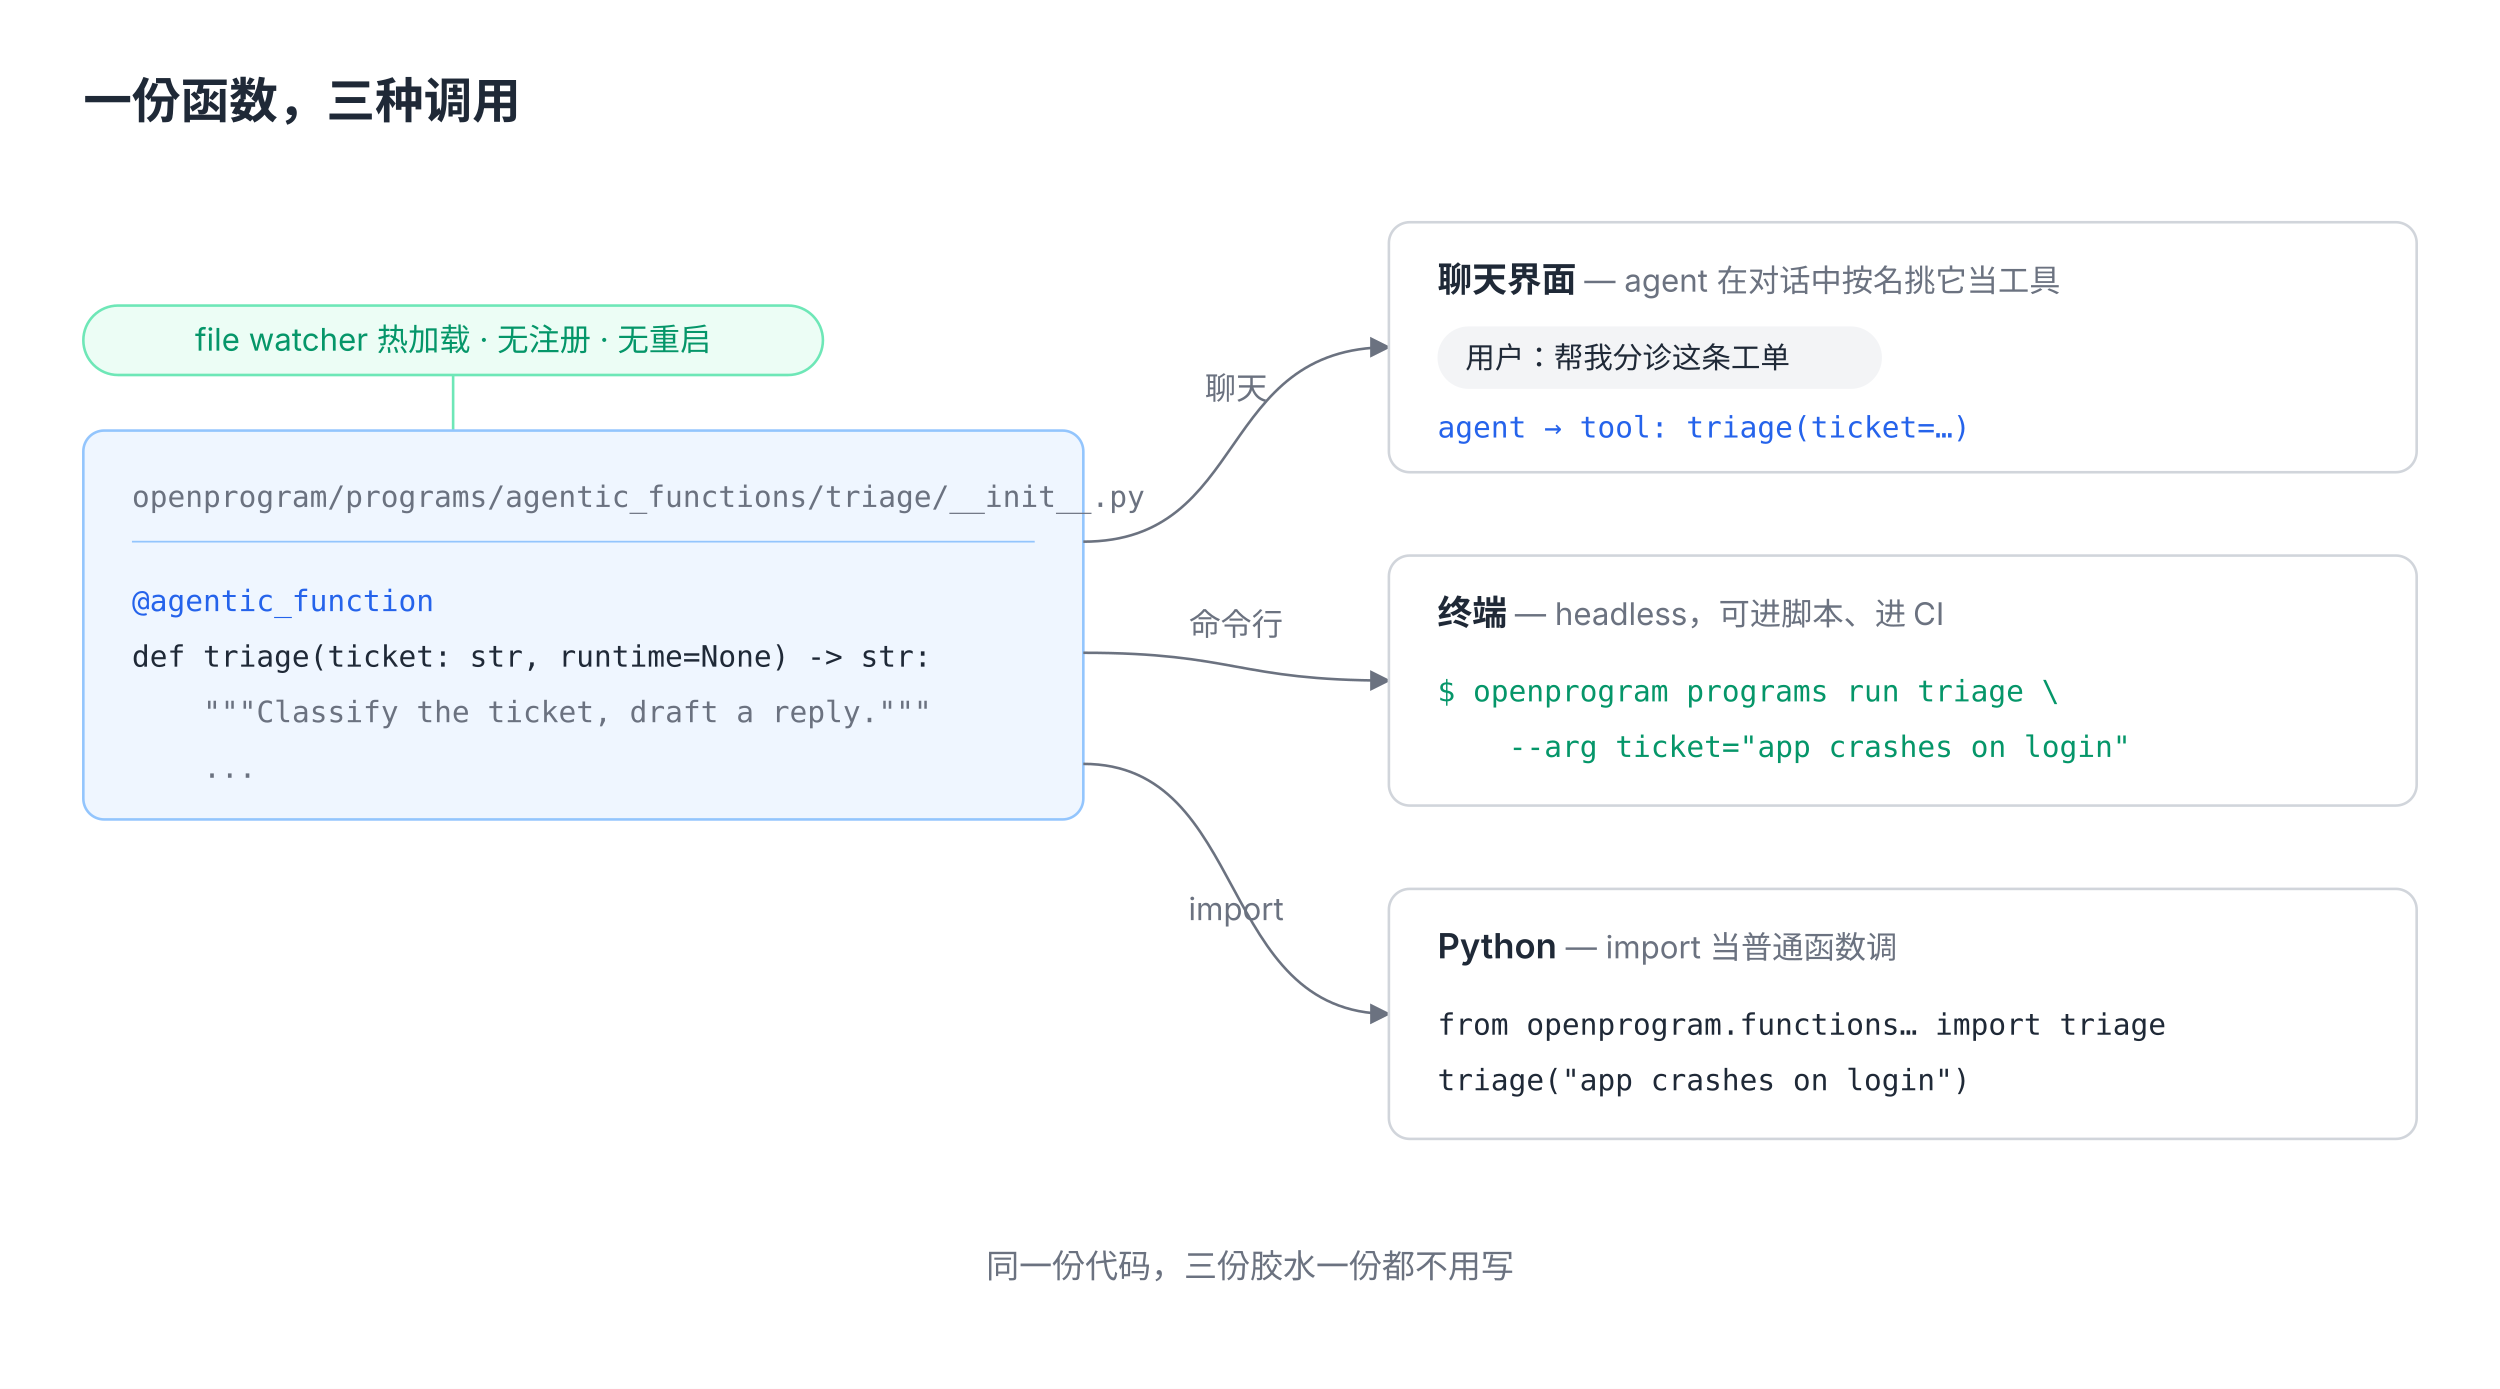
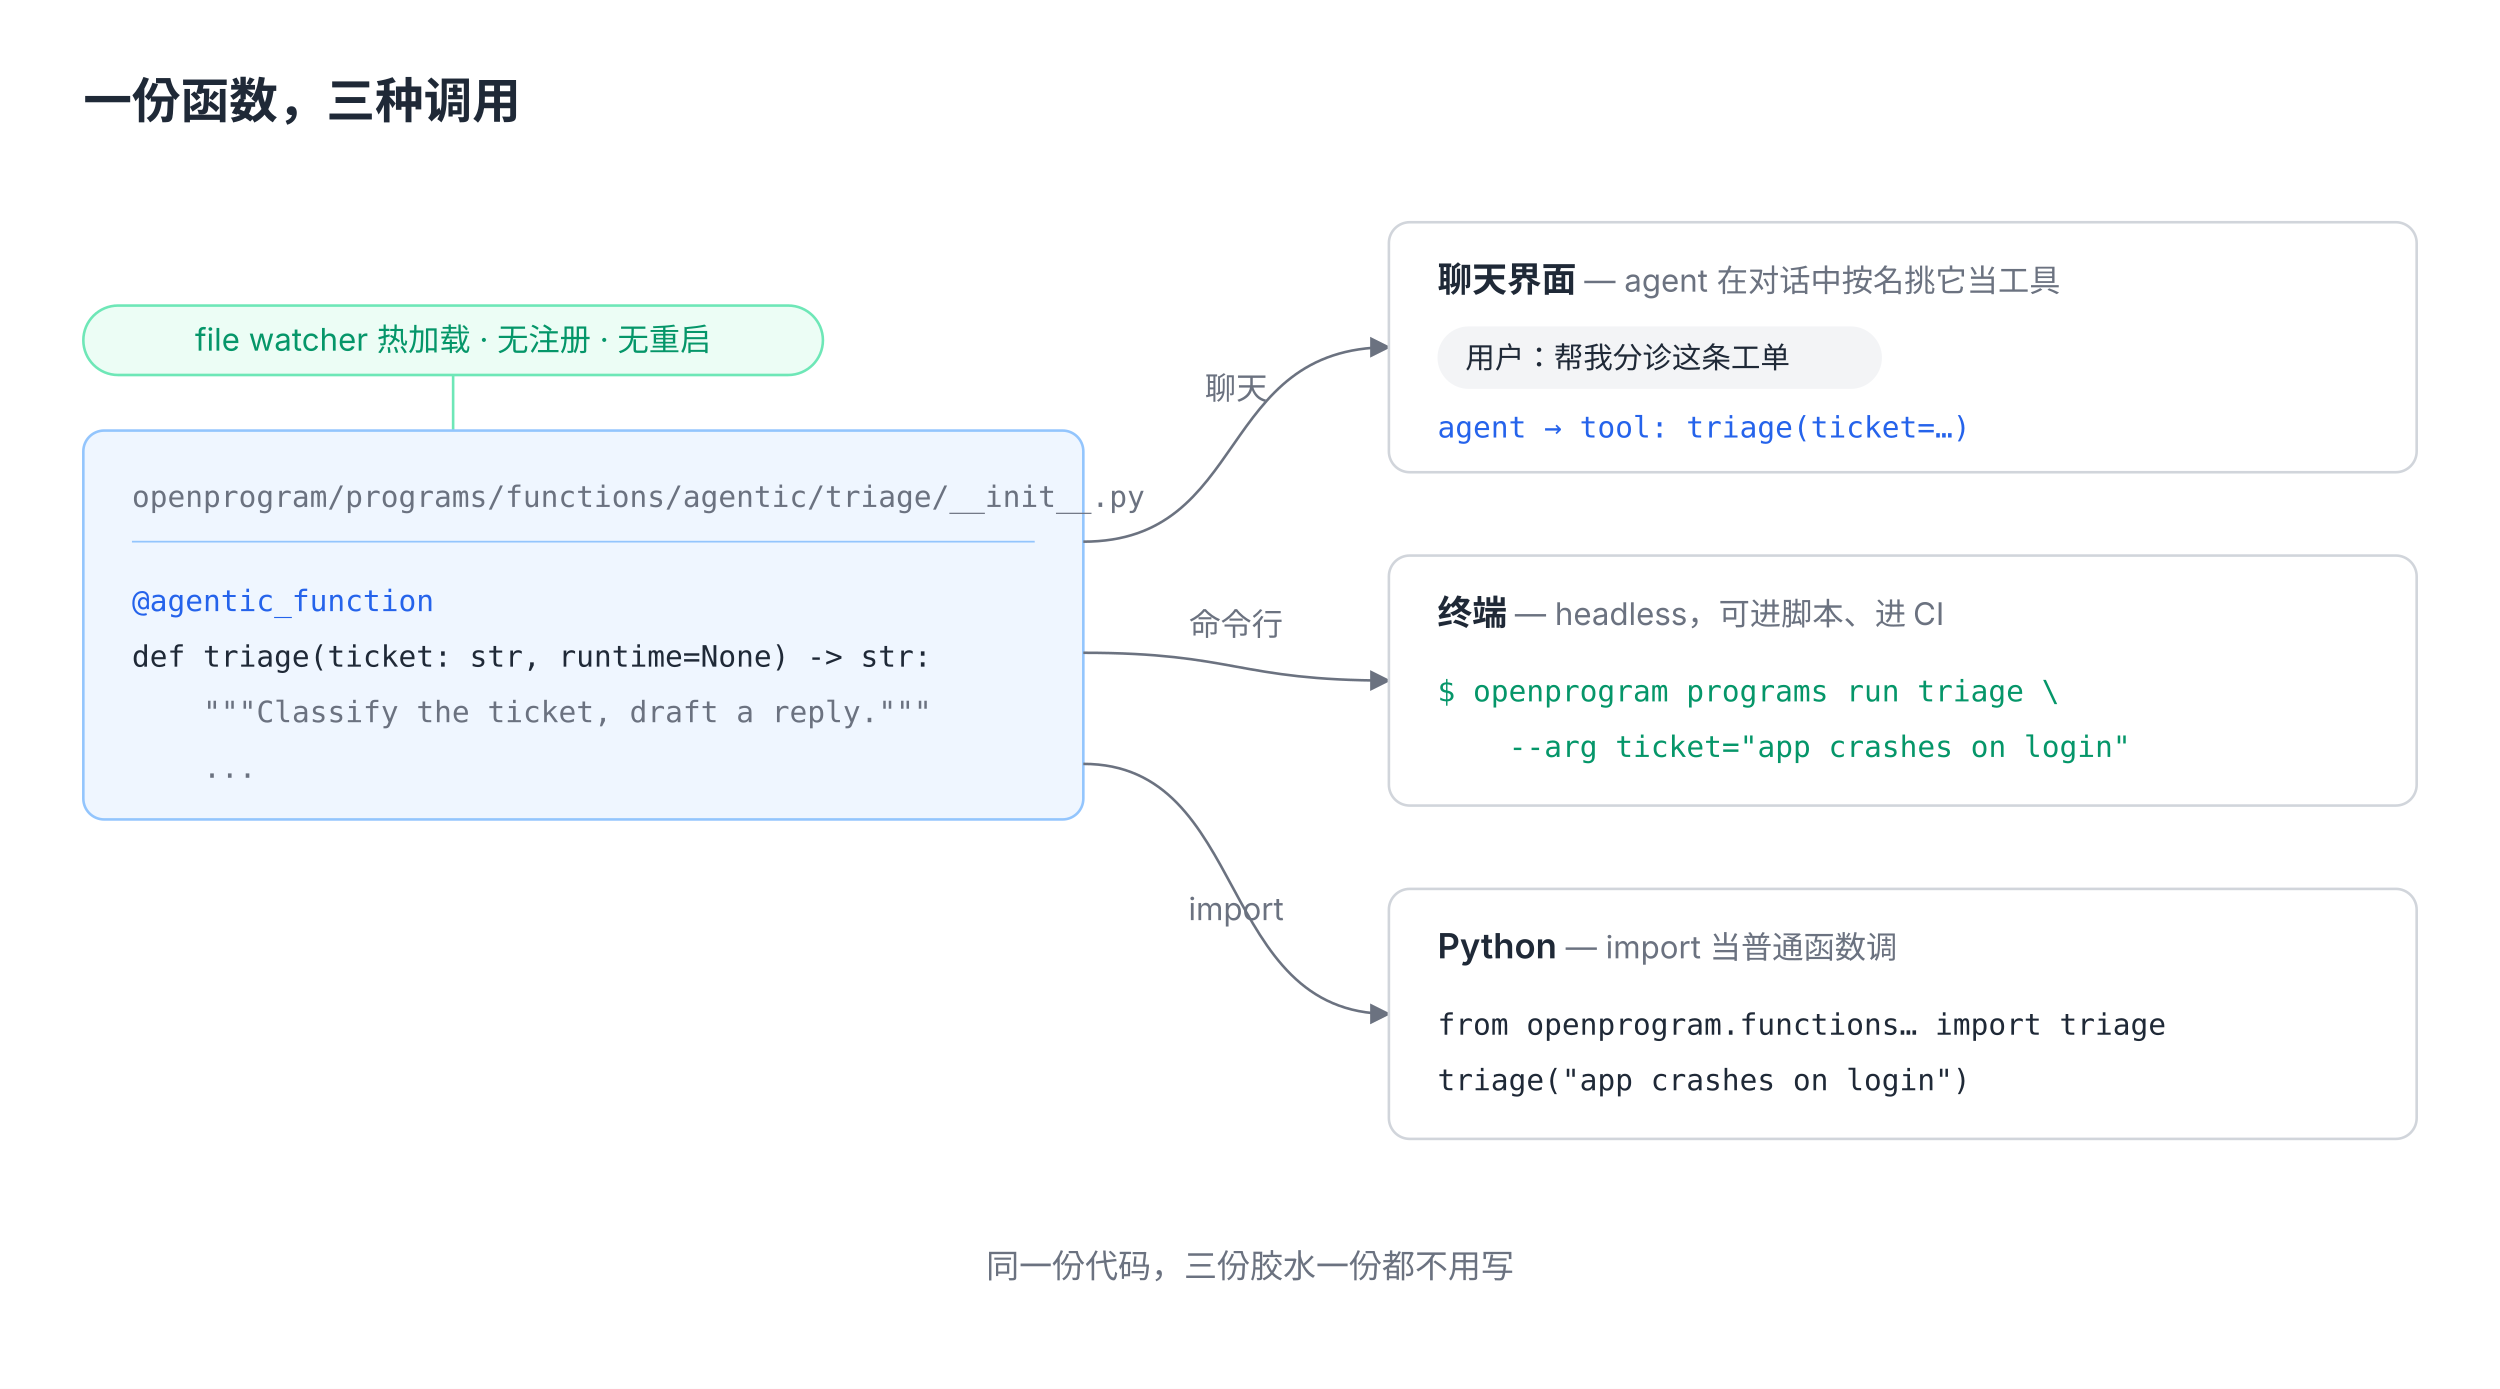
<svg xmlns="http://www.w3.org/2000/svg" viewBox="0 0 1440 800" role="img" aria-label="一份 agentic_function 文件,三种调用方式:聊天、命令行、import">
  <defs>
    <marker id="arrow" viewBox="0 0 10 10" refX="9" refY="5" markerWidth="8" markerHeight="8" orient="auto-start-reverse">
      <path d="M 0 0 L 10 5 L 0 10 z" fill="#6b7280" />
    </marker>
  </defs>
  <rect width="1440" height="800" fill="#ffffff" />
  <text x="48" y="68" font-family="-apple-system, PingFang SC, sans-serif" font-size="28" font-weight="700" fill="#1f2937">一份函数，三种调用</text>
  <rect x="48" y="176" width="426" height="40" rx="20" fill="#ecfdf5" stroke="#6ee7b7" stroke-width="1.5" />
  <text x="261" y="202" text-anchor="middle" font-family="-apple-system, PingFang SC, sans-serif" font-size="18" fill="#059669">file watcher 热加载 · 无注册 · 无重启</text>
  <line x1="261" y1="216" x2="261" y2="248" stroke="#6ee7b7" stroke-width="1.5" />
  <rect x="48" y="248" width="576" height="224" rx="12" fill="#eff6ff" stroke="#93c5fd" stroke-width="1.5" />
-   <text x="76" y="292" font-family="Menlo, monospace" font-size="17" fill="#6b7280">openprogram/programs/agentic_functions/triage/__init__.py</text>
+   <text x="76" y="292" font-family="Menlo, monospace" font-size="17" fill="#6b7280">openprogram/programs/functions/agentic/triage/__init__.py</text>
  <line x1="76" y1="312" x2="596" y2="312" stroke="#93c5fd" stroke-width="1" />
  <text x="76" y="352" font-family="Menlo, monospace" font-size="17" fill="#2563eb">@agentic_function</text>
  <text x="76" y="384" font-family="Menlo, monospace" font-size="17" fill="#1f2937">def triage(ticket: str, runtime=None) -&gt; str:</text>
  <text x="117" y="416" font-family="Menlo, monospace" font-size="17" fill="#6b7280">"""Classify the ticket, draft a reply."""</text>
  <text x="117" y="448" font-family="Menlo, monospace" font-size="17" fill="#6b7280">...</text>
  <path d="M 624 312 C 720 312, 700 200, 800 200" fill="none" stroke="#6b7280" stroke-width="1.5" marker-end="url(#arrow)" />
  <text x="712" y="230" text-anchor="middle" font-family="-apple-system, PingFang SC, sans-serif" font-size="18" fill="#6b7280">聊天</text>
  <path d="M 624 376 C 712 376, 712 392, 800 392" fill="none" stroke="#6b7280" stroke-width="1.5" marker-end="url(#arrow)" />
  <text x="712" y="366" text-anchor="middle" font-family="-apple-system, PingFang SC, sans-serif" font-size="18" fill="#6b7280">命令行</text>
  <path d="M 624 440 C 720 440, 700 584, 800 584" fill="none" stroke="#6b7280" stroke-width="1.5" marker-end="url(#arrow)" />
  <text x="712" y="530" text-anchor="middle" font-family="-apple-system, PingFang SC, sans-serif" font-size="18" fill="#6b7280">import</text>
  <rect x="800" y="128" width="592" height="144" rx="12" fill="#ffffff" stroke="#d1d5db" stroke-width="1.5" />
  <text x="828" y="168" font-family="-apple-system, PingFang SC, sans-serif" font-size="20" font-weight="600" fill="#1f2937">聊天界面 <tspan fill="#6b7280" font-weight="400" font-size="18">— agent 在对话中按名挑它当工具</tspan>
  </text>
  <rect x="828" y="188" width="256" height="36" rx="18" fill="#f3f4f6" />
  <text x="844" y="212" font-family="-apple-system, PingFang SC, sans-serif" font-size="17" fill="#1f2937">用户：帮我分诊这条工单</text>
  <text x="828" y="252" font-family="Menlo, monospace" font-size="17" fill="#2563eb">agent → tool: triage(ticket=…)</text>
  <rect x="800" y="320" width="592" height="144" rx="12" fill="#ffffff" stroke="#d1d5db" stroke-width="1.5" />
  <text x="828" y="360" font-family="-apple-system, PingFang SC, sans-serif" font-size="20" font-weight="600" fill="#1f2937">终端 <tspan fill="#6b7280" font-weight="400" font-size="18">— headless，可进脚本、进 CI</tspan>
  </text>
  <text x="828" y="404" font-family="Menlo, monospace" font-size="17" fill="#059669">$ openprogram programs run triage \</text>
  <text x="869" y="436" font-family="Menlo, monospace" font-size="17" fill="#059669">--arg ticket="app crashes on login"</text>
  <rect x="800" y="512" width="592" height="144" rx="12" fill="#ffffff" stroke="#d1d5db" stroke-width="1.5" />
  <text x="828" y="552" font-family="-apple-system, PingFang SC, sans-serif" font-size="20" font-weight="600" fill="#1f2937">Python <tspan fill="#6b7280" font-weight="400" font-size="18">— import 当普通函数调</tspan>
  </text>
  <text x="828" y="596" font-family="Menlo, monospace" font-size="17" fill="#1f2937">from openprogram.functions… import triage</text>
  <text x="828" y="628" font-family="Menlo, monospace" font-size="17" fill="#1f2937">triage("app crashes on login")</text>
  <text x="720" y="736" text-anchor="middle" font-family="-apple-system, PingFang SC, sans-serif" font-size="19" fill="#6b7280">同一份代码，三份胶水一份都不用写</text>
</svg>
